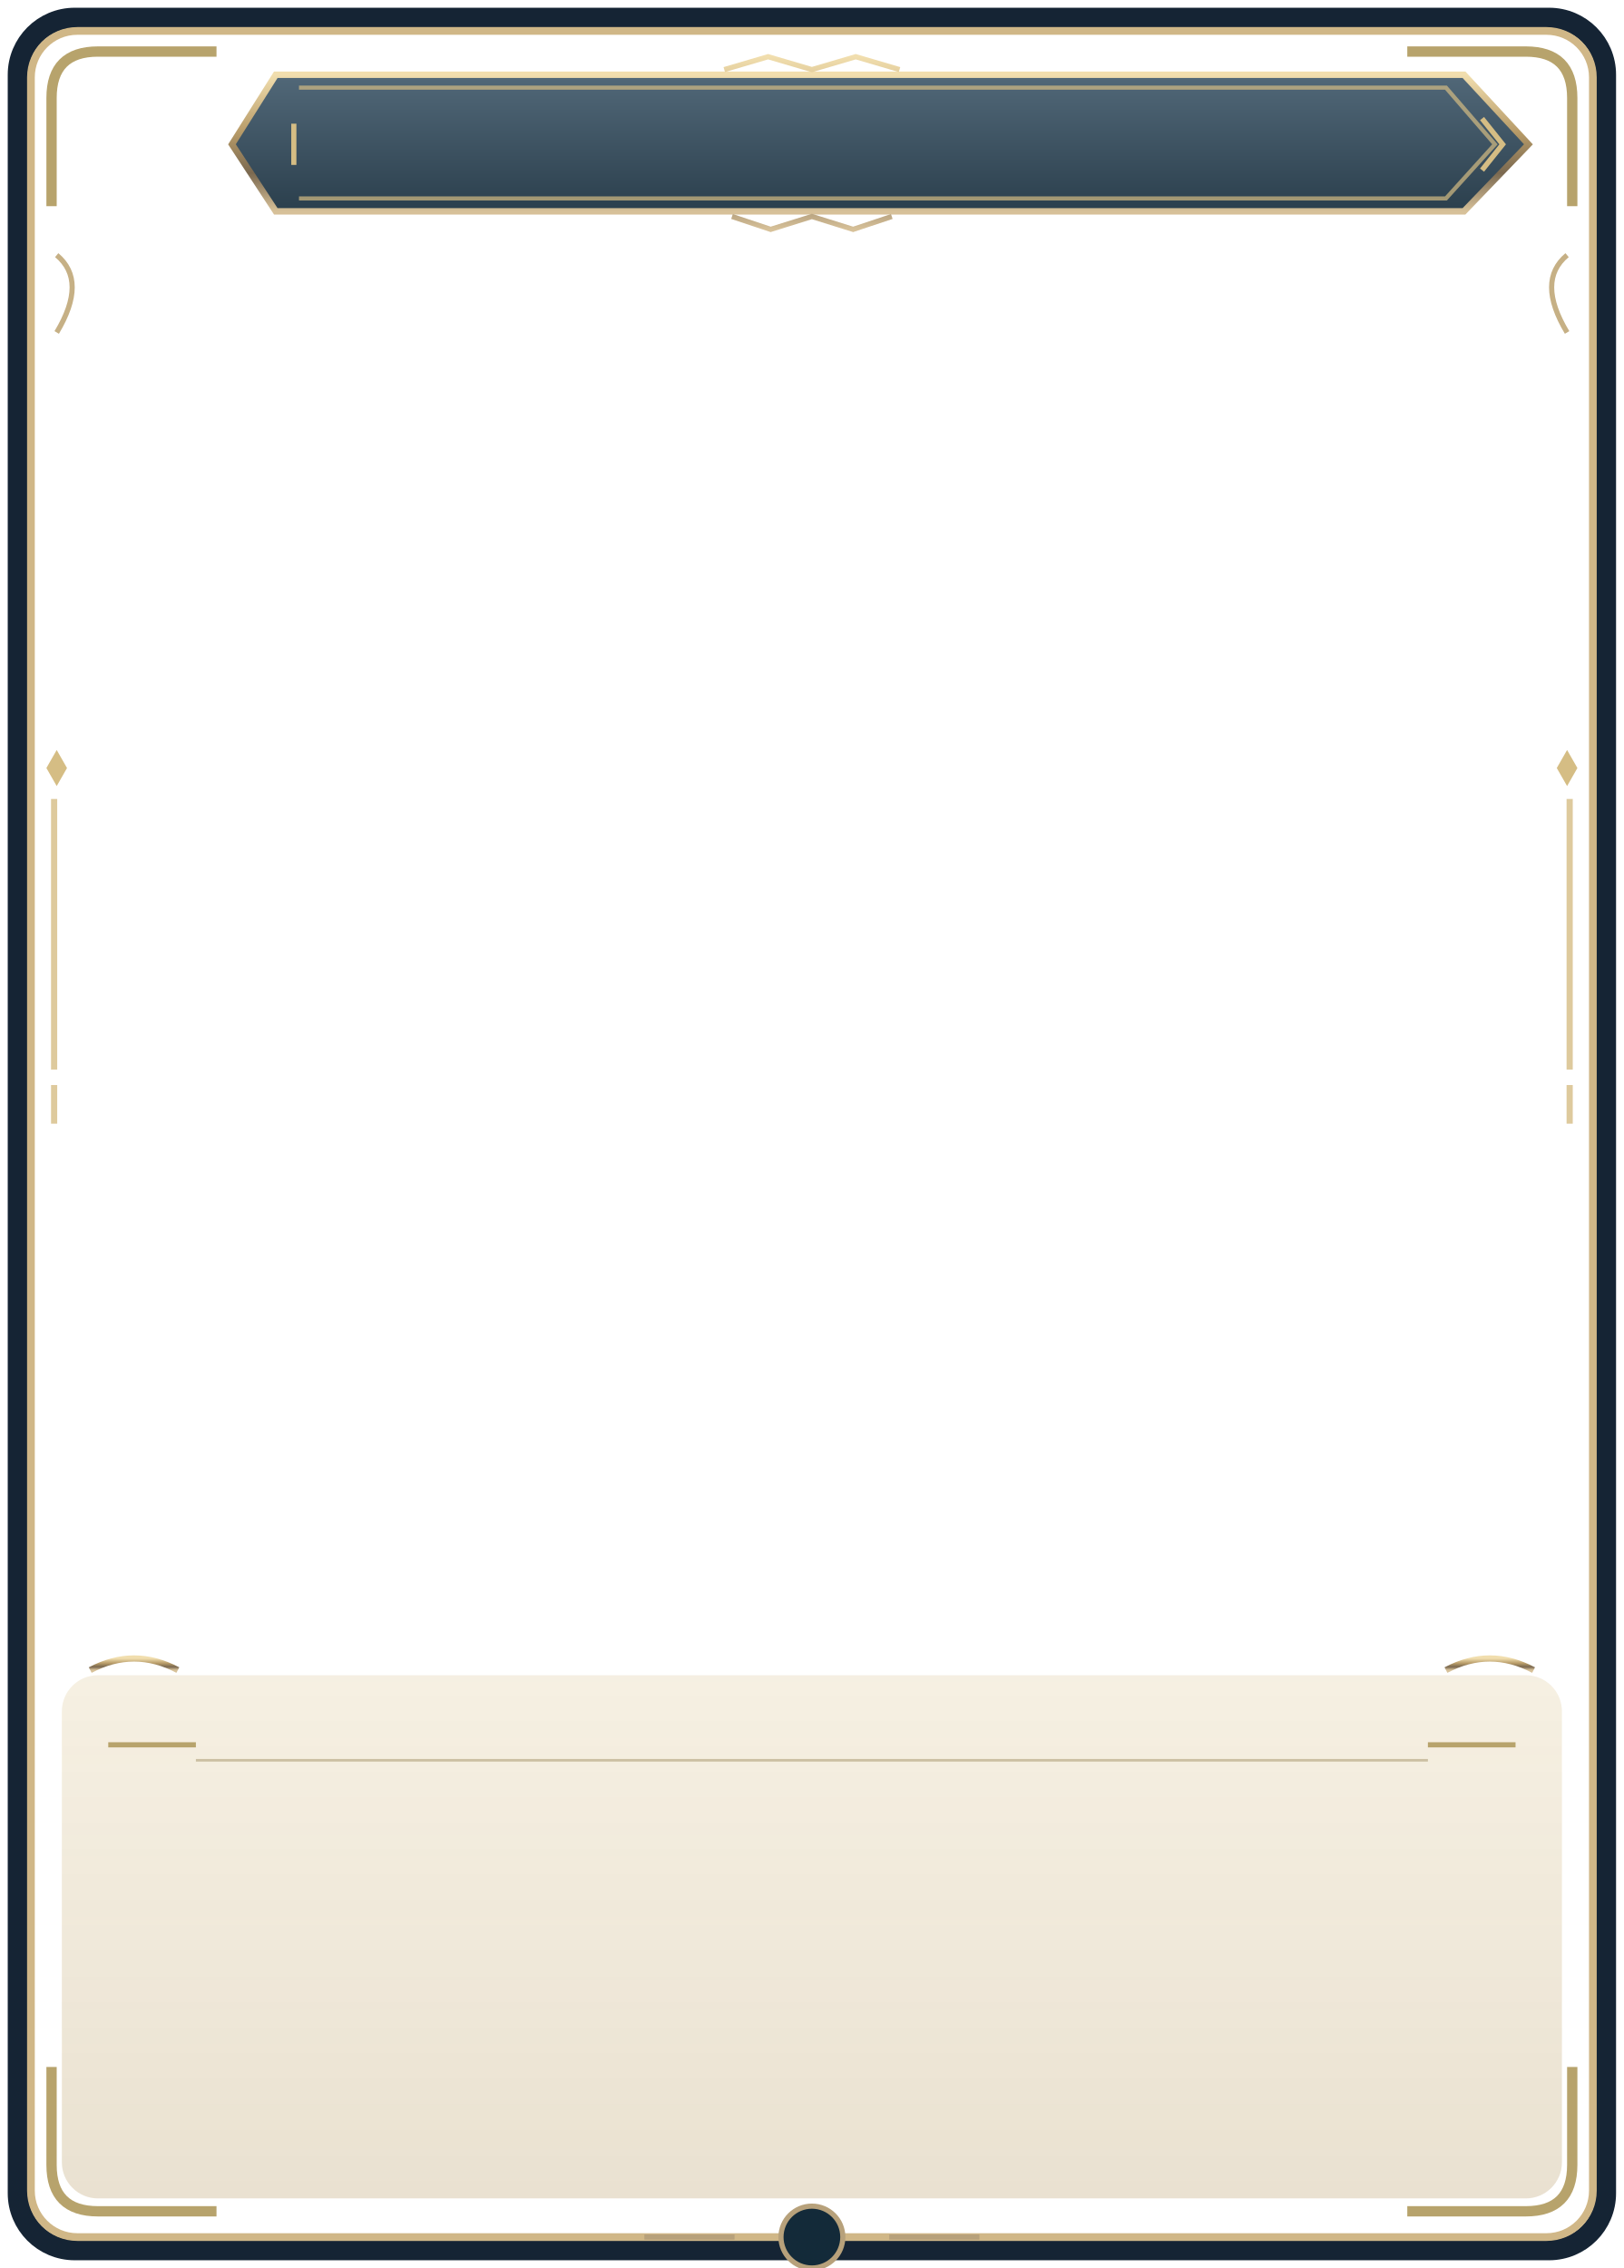
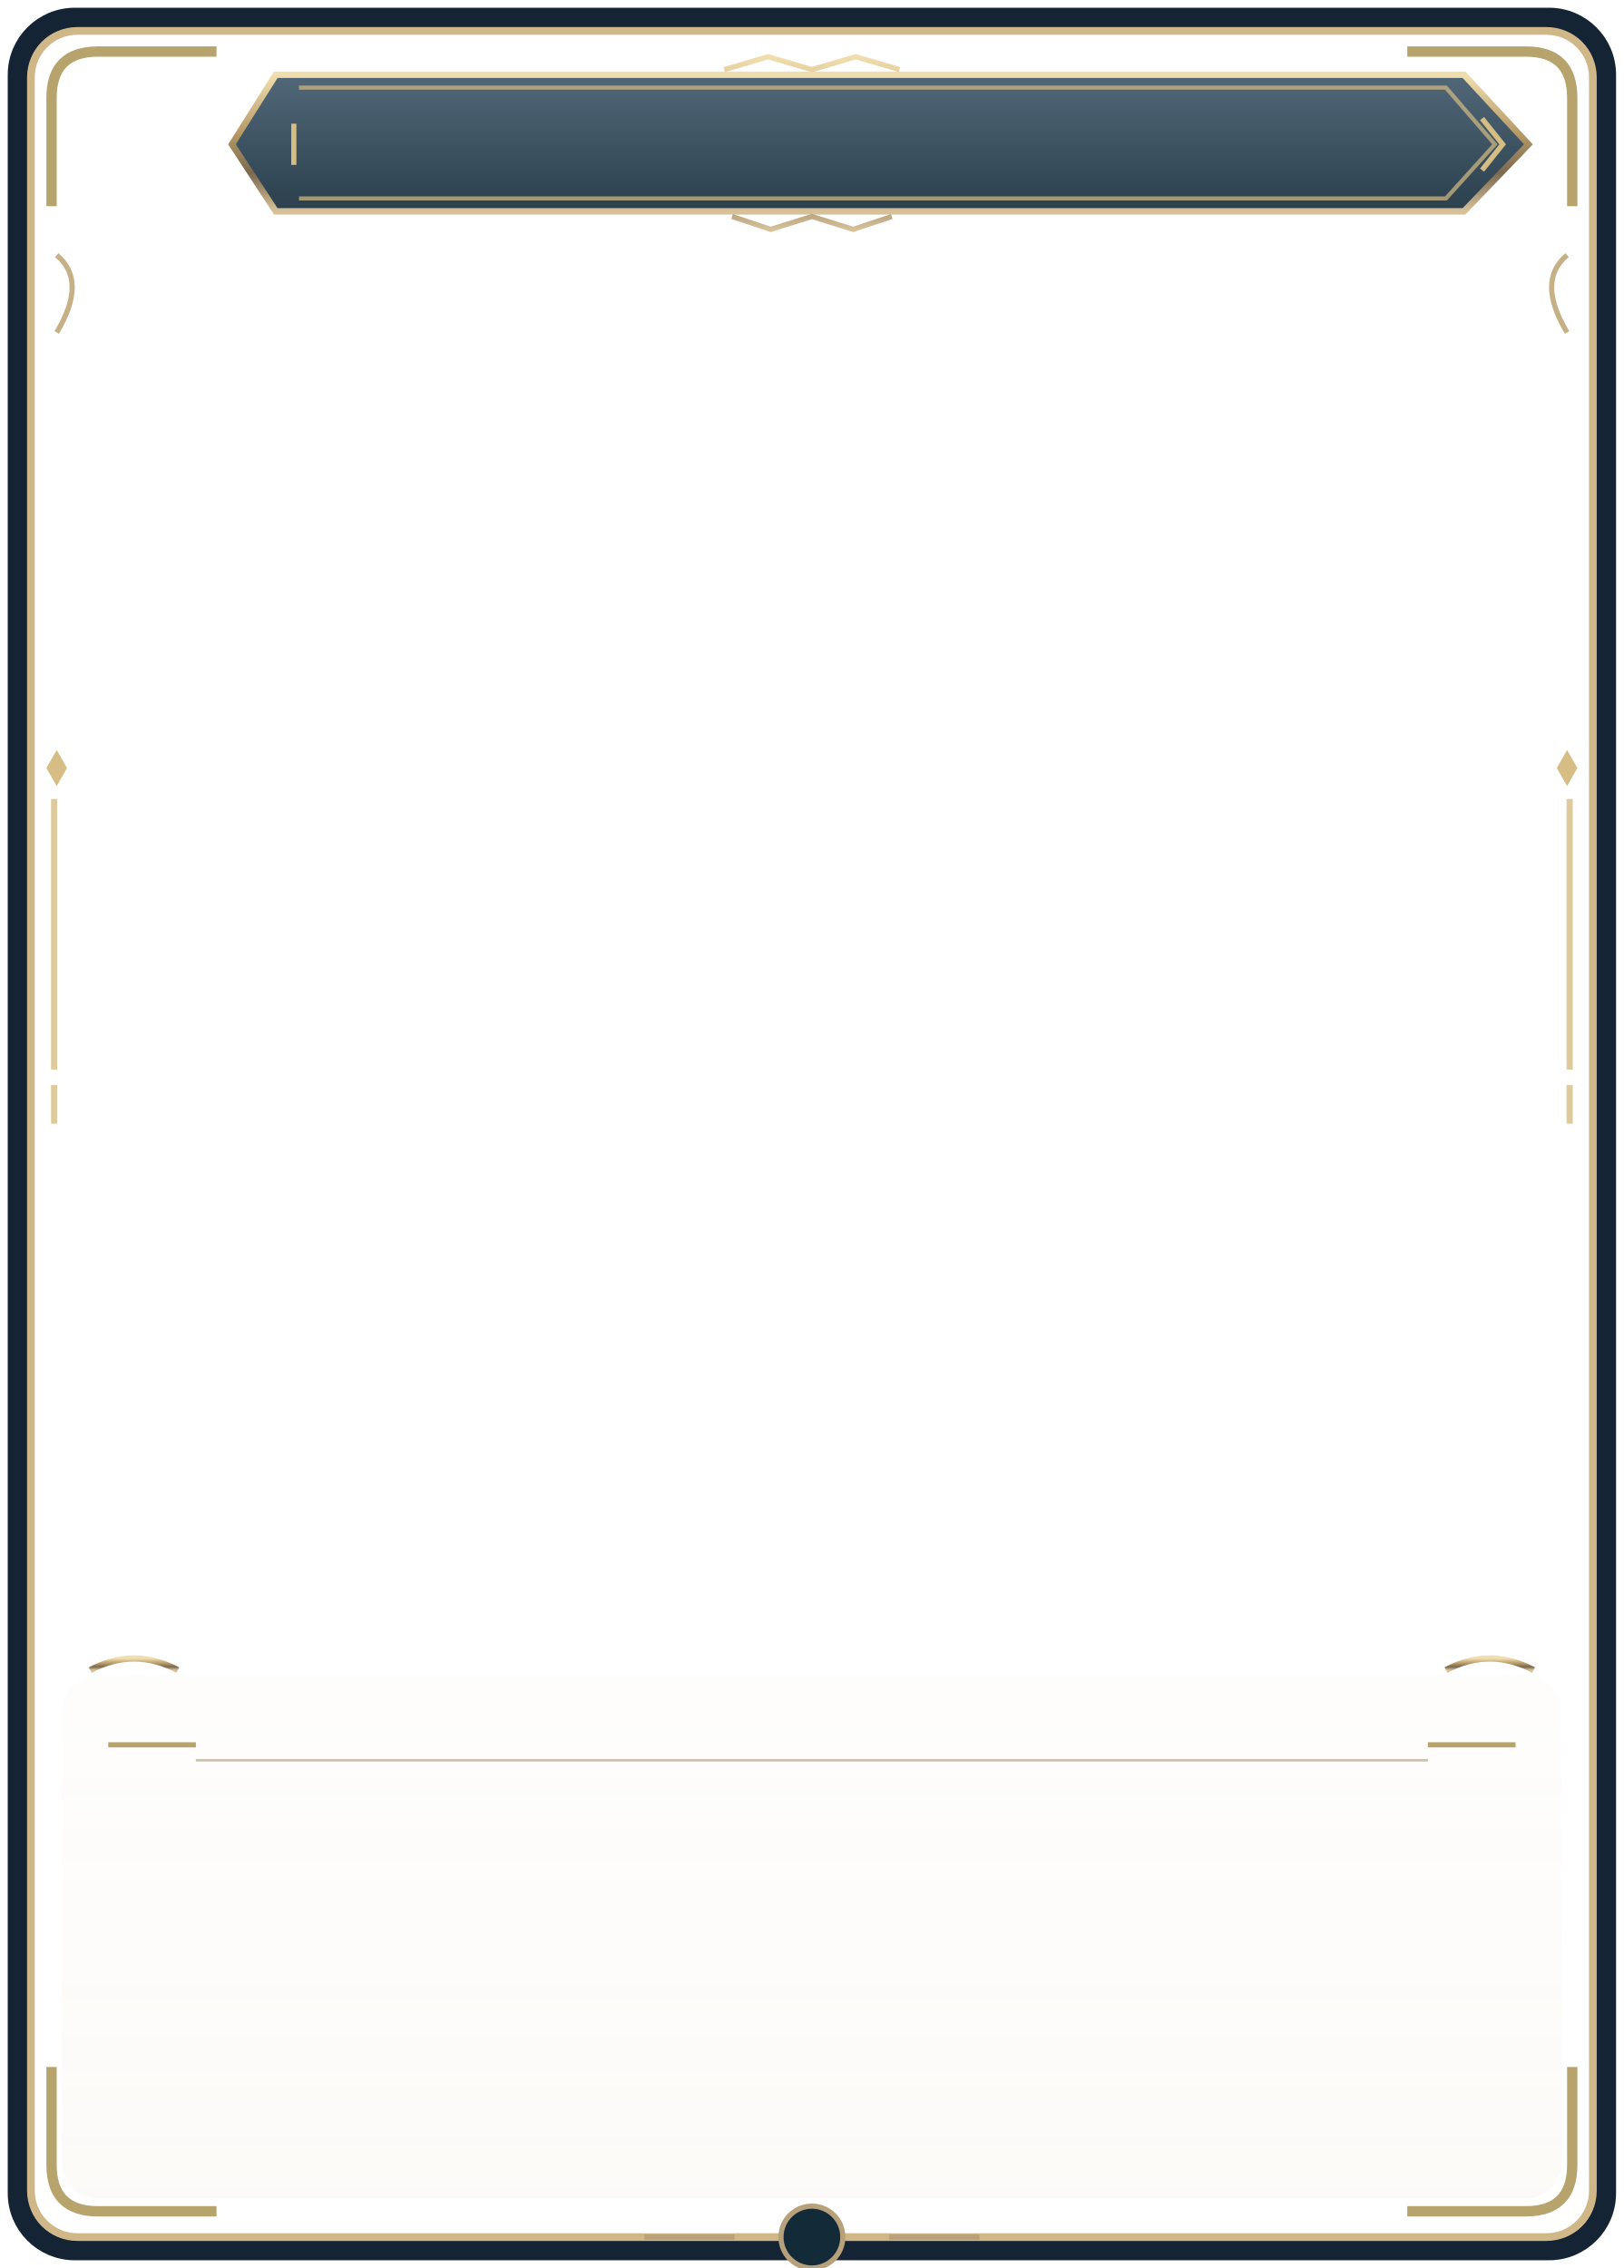
<svg xmlns="http://www.w3.org/2000/svg" width="63mm" height="88mm" viewBox="0 0 630 880">
  <defs>
    <linearGradient id="paper" x2="0" y2="1">
-       <stop stop-color="#f4eddd" stop-opacity=".85" />
-       <stop offset="1" stop-color="#e8dfcd" stop-opacity=".93" />
+       <stop stop-color="#f4eddd" stop-opacity=".10" />
+       <stop offset="1" stop-color="#e8dfcd" stop-opacity=".14" />
    </linearGradient>
  </defs>
  <defs>
    <linearGradient id="metal" x2="0" y2="1">
      <stop stop-color="#f1deae" />
      <stop offset=".42" stop-color="#b79b68" />
      <stop offset=".72" stop-color="#7b6950" />
      <stop offset="1" stop-color="#d7c199" />
    </linearGradient>
    <linearGradient id="title" x2="0" y2="1">
      <stop stop-color="#40596b" />
      <stop offset="1" stop-color="#162c3b" />
    </linearGradient>
  </defs>
  <rect x="7" y="7" width="616" height="866" rx="22" fill="none" stroke="#152434" stroke-width="8" />
  <rect x="12" y="12" width="606" height="856" rx="18" fill="none" stroke="#d0b787" stroke-width="3" />
  <path d="M20 80V38q0-18 18-18h46M610 80V38q0-18-18-18h-46M20 802v38q0 18 18 18h46M610 802v38q0 18-18 18h-46" fill="none" stroke="#b7a36c" stroke-width="4" />
  <path d="M22 99q12 10 0 30M608 99q-12 10 0 30" fill="none" stroke="#c6b085" stroke-width="2" />
  <path d="M107 29h461l25 27-25 26H107L90 56Z" fill="url(#title)" fill-opacity=".91" stroke="url(#metal)" stroke-width="2.5" />
  <path d="M116 34h445l19 22-19 21H116" fill="none" stroke="#d5bd84" stroke-opacity=".7" stroke-width="1.6" />
  <path d="m281 27 17-5 17 5 17-5 17 5M284 84l15 5 16-5 16 5 15-5" fill="none" stroke="url(#metal)" stroke-width="2" />
  <path d="M114 48v16M575 46l8 10-8 10" fill="none" stroke="#d5bd84" stroke-width="2" />
  <rect x="24" y="650" width="582" height="203" rx="14" fill="url(#paper)" />
  <path d="M42 677h34M588 677h-34" stroke="#b7a36c" stroke-width="2" />
  <path d="M285 868h-35M345 868h35" stroke="#b7a17b" stroke-width="2" />
  <circle cx="315" cy="868" r="12" fill="#132a39" stroke="#b7a17b" stroke-width="2" />
  <path d="M21 310v105m0 6v15M609 310v105m0 6v15" stroke="#d5bd84" stroke-opacity=".8" stroke-width="2.4" />
  <path d="m18 298 4-7 4 7-4 7ZM604 298l4-7 4 7-4 7Z" fill="#d5bd84" />
  <path d="M35 648q17-9 34 0M561 648q17-9 34 0" fill="none" stroke="url(#metal)" stroke-width="2.4" />
  <path d="M76 683h478" stroke="#baab8a" stroke-width="1" stroke-opacity=".7" />
</svg>
